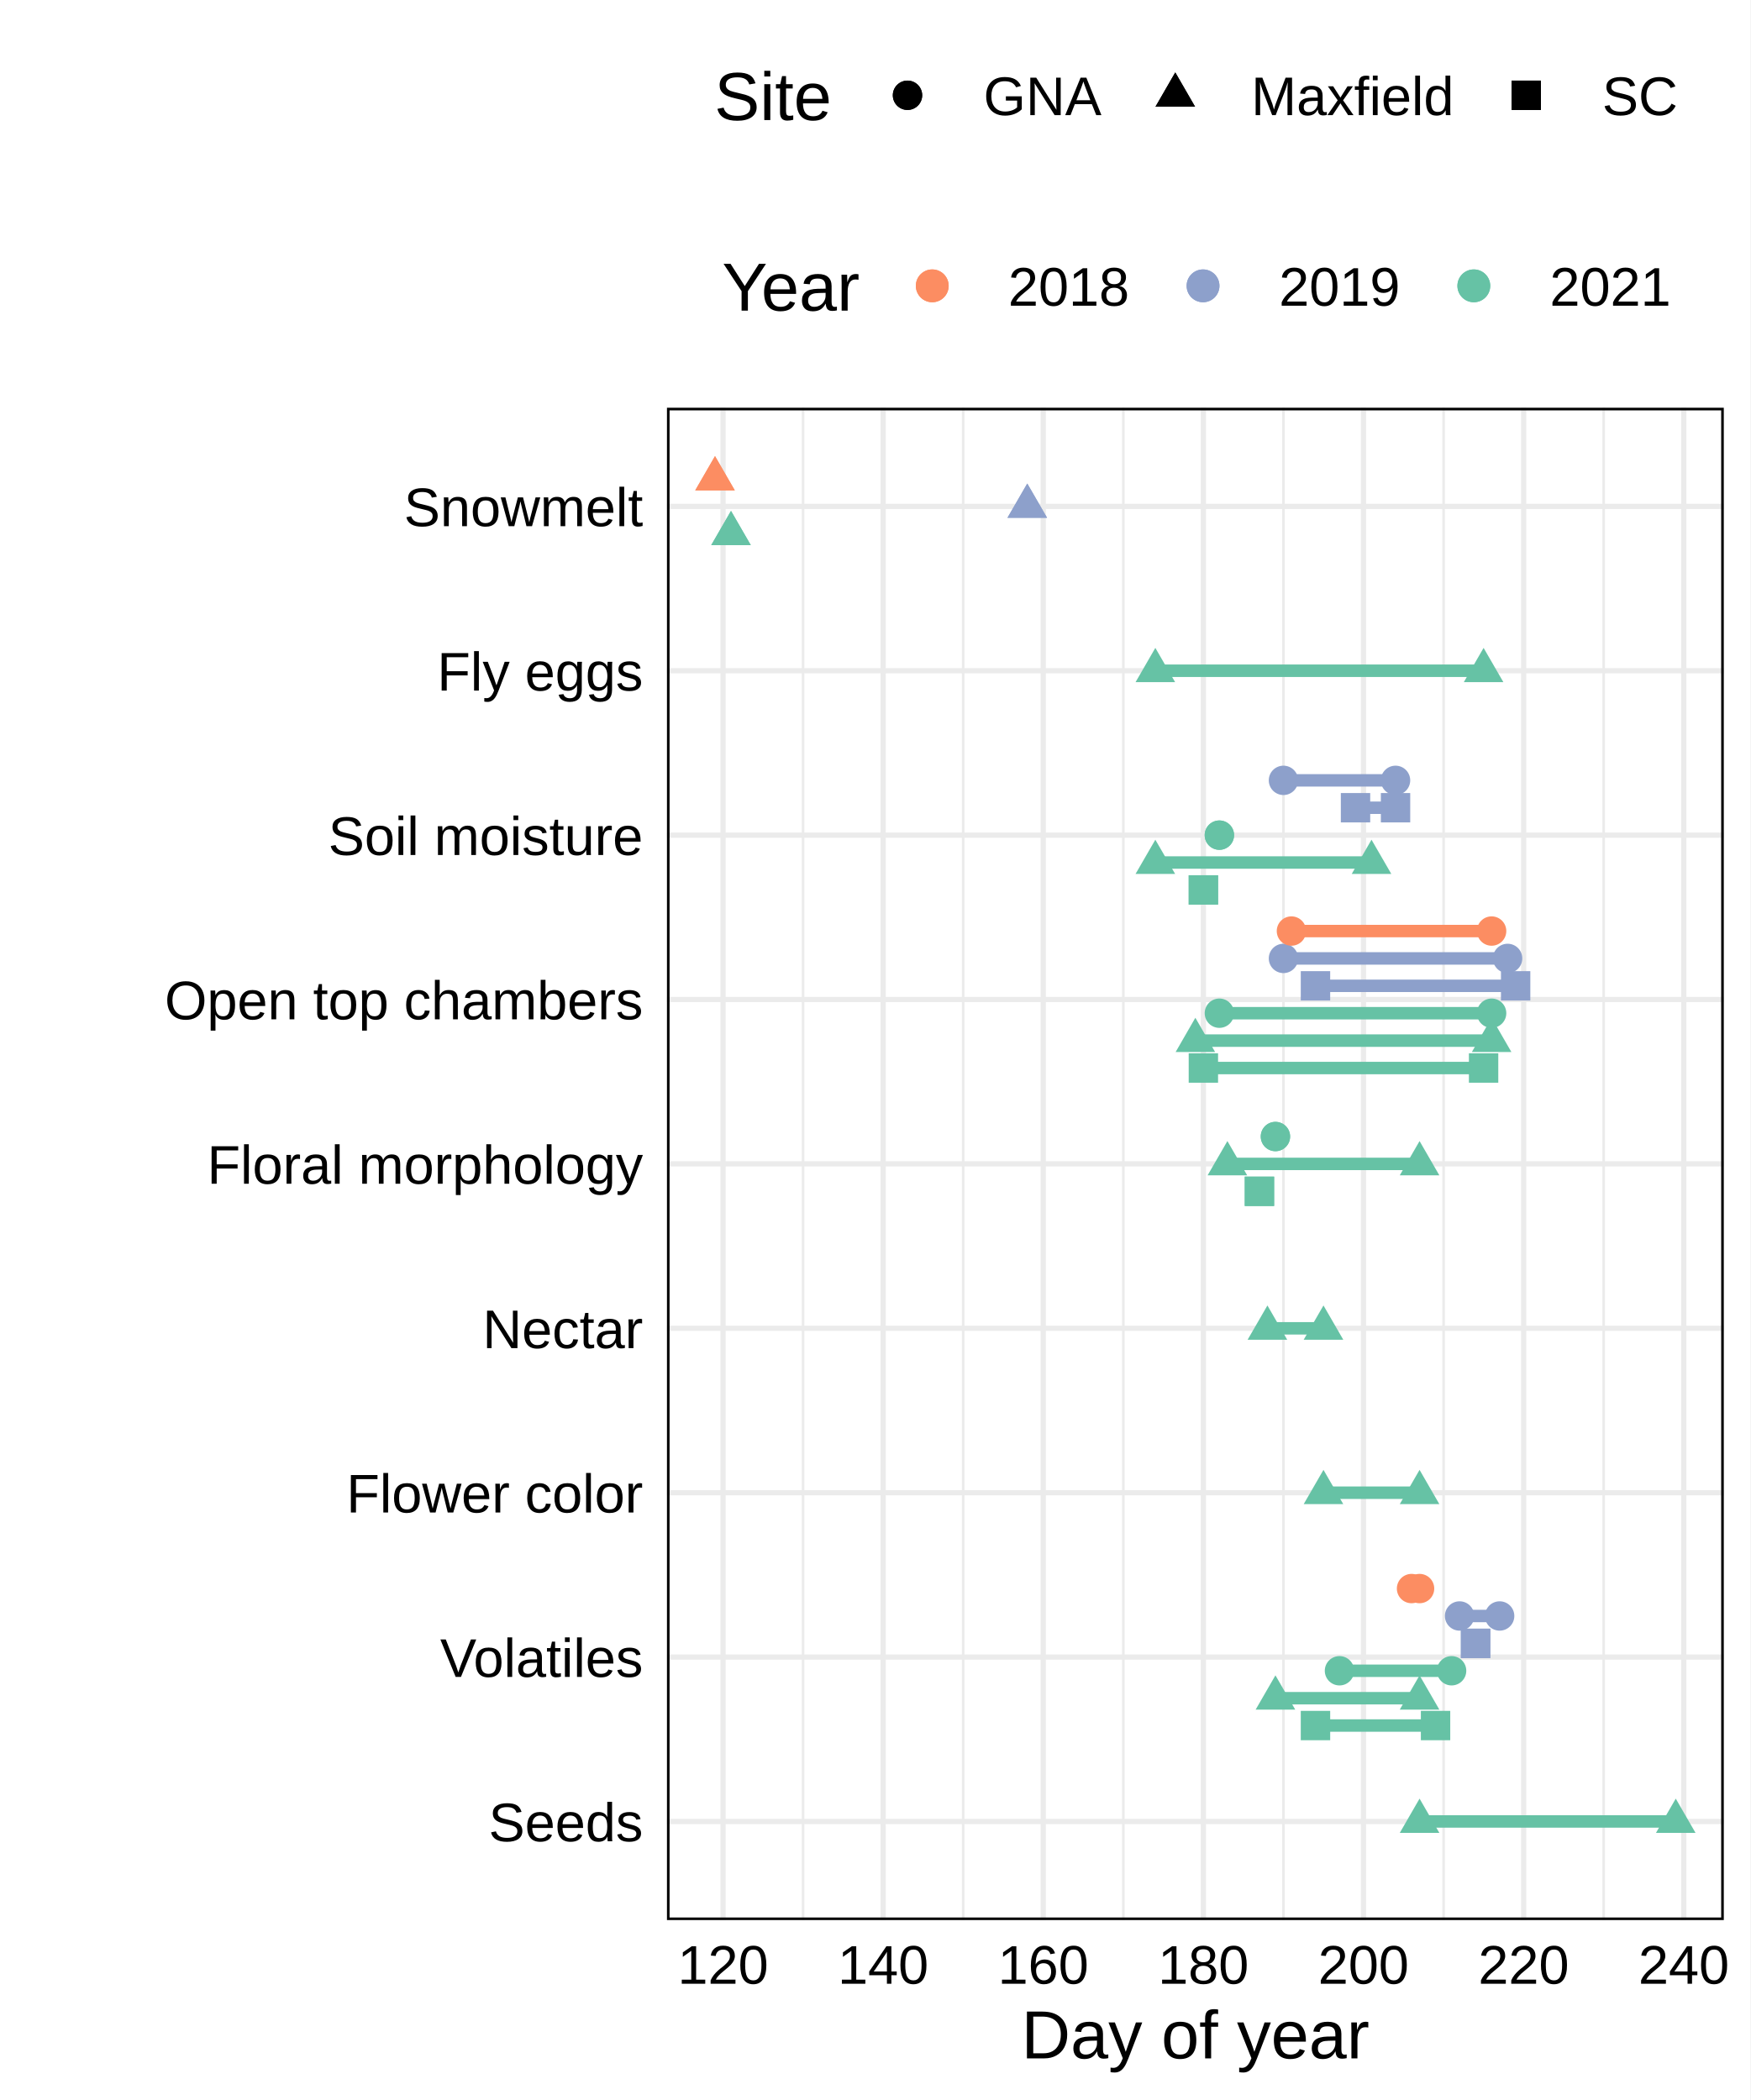
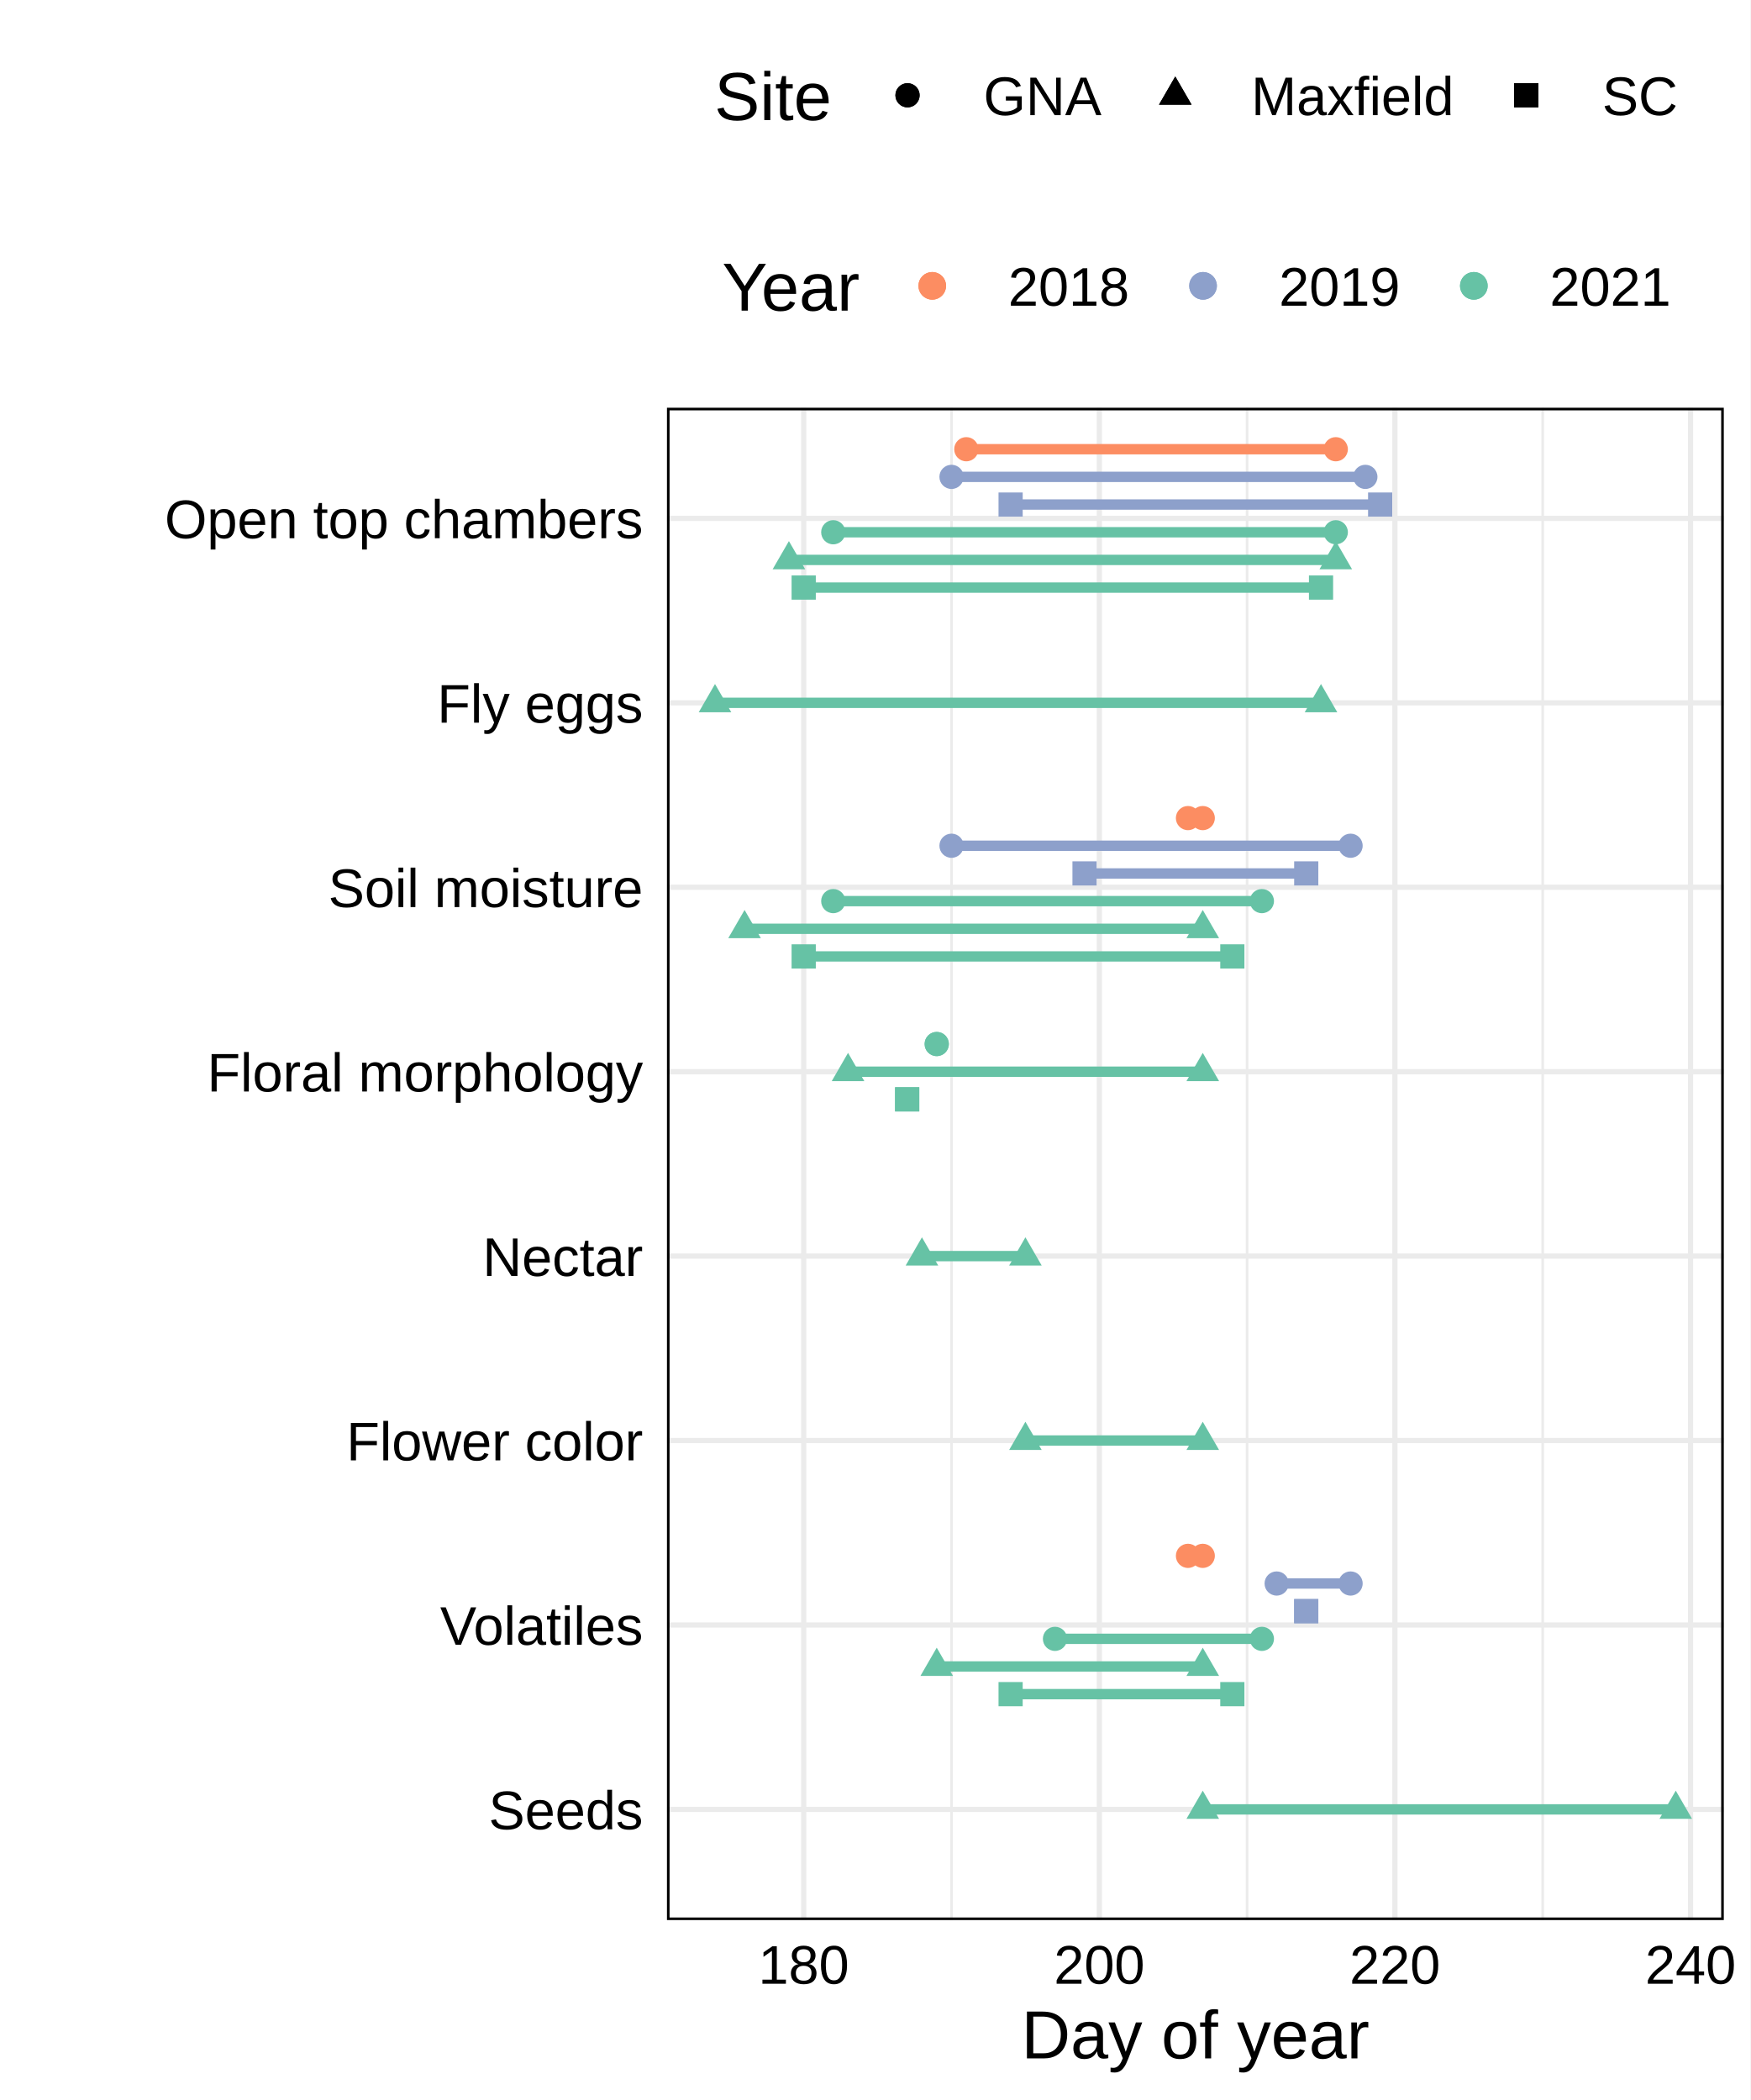
<svg xmlns="http://www.w3.org/2000/svg" class="svglite" width="360.00pt" height="432.00pt" viewBox="0 0 360.00 432.00">
  <defs>
    <style type="text/css">
    .svglite line, .svglite polyline, .svglite polygon, .svglite path, .svglite rect, .svglite circle {
      fill: none;
      stroke: #000000;
      stroke-linecap: round;
      stroke-linejoin: round;
      stroke-miterlimit: 10.00;
    }
    .svglite text {
      white-space: pre;
    }
  </style>
  </defs>
  <rect width="100%" height="100%" style="stroke: none; fill: #FFFFFF;" />
  <defs>
    <clipPath id="cpMC4wMHwzNjAuMDB8MC4wMHw0MzIuMDA=">
      <rect x="0.00" y="0.00" width="360.00" height="432.00" />
    </clipPath>
  </defs>
  <g clip-path="url(#cpMC4wMHwzNjAuMDB8MC4wMHw0MzIuMDA=)">
</g>
  <defs>
    <clipPath id="cpMTM3LjE3fDM1NC41Mnw4My44OHwzOTQuOTk=">
      <rect x="137.17" y="83.88" width="217.35" height="311.11" />
    </clipPath>
  </defs>
  <g clip-path="url(#cpMTM3LjE3fDM1NC41Mnw4My44OHwzOTQuOTk=)">
-     <polyline points="165.16,394.99 165.16,83.88 " style="stroke-width: 0.53; stroke: #EBEBEB; stroke-linecap: butt;" />
-     <polyline points="198.09,394.99 198.09,83.88 " style="stroke-width: 0.53; stroke: #EBEBEB; stroke-linecap: butt;" />
-     <polyline points="231.03,394.99 231.03,83.88 " style="stroke-width: 0.53; stroke: #EBEBEB; stroke-linecap: butt;" />
-     <polyline points="263.96,394.99 263.96,83.88 " style="stroke-width: 0.53; stroke: #EBEBEB; stroke-linecap: butt;" />
-     <polyline points="296.89,394.99 296.89,83.88 " style="stroke-width: 0.53; stroke: #EBEBEB; stroke-linecap: butt;" />
-     <polyline points="329.82,394.99 329.82,83.88 " style="stroke-width: 0.53; stroke: #EBEBEB; stroke-linecap: butt;" />
-     <polyline points="137.17,374.70 354.52,374.70 " style="stroke-width: 1.07; stroke: #EBEBEB; stroke-linecap: butt;" />
-     <polyline points="137.17,340.88 354.52,340.88 " style="stroke-width: 1.07; stroke: #EBEBEB; stroke-linecap: butt;" />
-     <polyline points="137.17,307.07 354.52,307.07 " style="stroke-width: 1.07; stroke: #EBEBEB; stroke-linecap: butt;" />
-     <polyline points="137.17,273.25 354.52,273.25 " style="stroke-width: 1.07; stroke: #EBEBEB; stroke-linecap: butt;" />
-     <polyline points="137.17,239.43 354.52,239.43 " style="stroke-width: 1.07; stroke: #EBEBEB; stroke-linecap: butt;" />
-     <polyline points="137.17,205.62 354.52,205.62 " style="stroke-width: 1.07; stroke: #EBEBEB; stroke-linecap: butt;" />
-     <polyline points="137.17,171.80 354.52,171.80 " style="stroke-width: 1.07; stroke: #EBEBEB; stroke-linecap: butt;" />
-     <polyline points="137.17,137.98 354.52,137.98 " style="stroke-width: 1.07; stroke: #EBEBEB; stroke-linecap: butt;" />
-     <polyline points="137.17,104.17 354.52,104.17 " style="stroke-width: 1.07; stroke: #EBEBEB; stroke-linecap: butt;" />
-     <polyline points="148.70,394.99 148.70,83.88 " style="stroke-width: 1.07; stroke: #EBEBEB; stroke-linecap: butt;" />
-     <polyline points="181.63,394.99 181.63,83.88 " style="stroke-width: 1.07; stroke: #EBEBEB; stroke-linecap: butt;" />
-     <polyline points="214.56,394.99 214.56,83.88 " style="stroke-width: 1.07; stroke: #EBEBEB; stroke-linecap: butt;" />
-     <polyline points="247.49,394.99 247.49,83.88 " style="stroke-width: 1.07; stroke: #EBEBEB; stroke-linecap: butt;" />
-     <polyline points="280.42,394.99 280.42,83.88 " style="stroke-width: 1.07; stroke: #EBEBEB; stroke-linecap: butt;" />
-     <polyline points="313.36,394.99 313.36,83.88 " style="stroke-width: 1.07; stroke: #EBEBEB; stroke-linecap: butt;" />
-     <polyline points="346.29,394.99 346.29,83.88 " style="stroke-width: 1.07; stroke: #EBEBEB; stroke-linecap: butt;" />
-     <line x1="291.95" y1="374.70" x2="344.64" y2="374.70" style="stroke-width: 2.56; stroke: #66C2A5; stroke-linecap: butt;" />
-     <line x1="270.54" y1="354.97" x2="295.24" y2="354.97" style="stroke-width: 2.56; stroke: #66C2A5; stroke-linecap: butt;" />
-     <line x1="262.31" y1="349.34" x2="291.95" y2="349.34" style="stroke-width: 2.56; stroke: #66C2A5; stroke-linecap: butt;" />
-     <line x1="275.48" y1="343.70" x2="298.54" y2="343.70" style="stroke-width: 2.56; stroke: #66C2A5; stroke-linecap: butt;" />
-     <line x1="303.48" y1="338.06" x2="303.48" y2="338.06" style="stroke-width: 2.56; stroke: #8DA0CB; stroke-linecap: butt;" />
-     <line x1="300.18" y1="332.43" x2="308.42" y2="332.43" style="stroke-width: 2.56; stroke: #8DA0CB; stroke-linecap: butt;" />
-     <line x1="290.30" y1="326.79" x2="291.95" y2="326.79" style="stroke-width: 2.56; stroke: #FC8D62; stroke-linecap: butt;" />
-     <line x1="272.19" y1="307.07" x2="291.95" y2="307.07" style="stroke-width: 2.56; stroke: #66C2A5; stroke-linecap: butt;" />
-     <line x1="260.66" y1="273.25" x2="272.19" y2="273.25" style="stroke-width: 2.56; stroke: #66C2A5; stroke-linecap: butt;" />
-     <line x1="259.02" y1="245.07" x2="259.02" y2="245.07" style="stroke-width: 2.56; stroke: #66C2A5; stroke-linecap: butt;" />
-     <line x1="252.43" y1="239.43" x2="291.95" y2="239.43" style="stroke-width: 2.56; stroke: #66C2A5; stroke-linecap: butt;" />
-     <line x1="262.31" y1="233.80" x2="262.31" y2="233.80" style="stroke-width: 2.56; stroke: #66C2A5; stroke-linecap: butt;" />
-     <line x1="247.49" y1="219.71" x2="305.12" y2="219.71" style="stroke-width: 2.56; stroke: #66C2A5; stroke-linecap: butt;" />
-     <line x1="245.84" y1="214.07" x2="306.77" y2="214.07" style="stroke-width: 2.56; stroke: #66C2A5; stroke-linecap: butt;" />
-     <line x1="250.78" y1="208.43" x2="306.77" y2="208.43" style="stroke-width: 2.56; stroke: #66C2A5; stroke-linecap: butt;" />
-     <line x1="270.54" y1="202.80" x2="311.71" y2="202.80" style="stroke-width: 2.56; stroke: #8DA0CB; stroke-linecap: butt;" />
-     <line x1="263.96" y1="197.16" x2="310.06" y2="197.16" style="stroke-width: 2.56; stroke: #8DA0CB; stroke-linecap: butt;" />
-     <line x1="265.60" y1="191.53" x2="306.77" y2="191.53" style="stroke-width: 2.56; stroke: #FC8D62; stroke-linecap: butt;" />
-     <line x1="247.49" y1="183.07" x2="247.49" y2="183.07" style="stroke-width: 2.56; stroke: #66C2A5; stroke-linecap: butt;" />
-     <line x1="237.61" y1="177.43" x2="282.07" y2="177.43" style="stroke-width: 2.56; stroke: #66C2A5; stroke-linecap: butt;" />
-     <line x1="250.78" y1="171.80" x2="250.78" y2="171.80" style="stroke-width: 2.56; stroke: #66C2A5; stroke-linecap: butt;" />
-     <line x1="278.78" y1="166.16" x2="287.01" y2="166.16" style="stroke-width: 2.56; stroke: #8DA0CB; stroke-linecap: butt;" />
-     <line x1="263.96" y1="160.53" x2="287.01" y2="160.53" style="stroke-width: 2.56; stroke: #8DA0CB; stroke-linecap: butt;" />
-     <line x1="237.61" y1="137.98" x2="305.12" y2="137.98" style="stroke-width: 2.56; stroke: #66C2A5; stroke-linecap: butt;" />
-     <line x1="150.34" y1="109.80" x2="150.34" y2="109.80" style="stroke-width: 2.56; stroke: #66C2A5; stroke-linecap: butt;" />
-     <line x1="211.27" y1="104.17" x2="211.27" y2="104.17" style="stroke-width: 2.56; stroke: #8DA0CB; stroke-linecap: butt;" />
-     <line x1="147.05" y1="98.53" x2="147.05" y2="98.53" style="stroke-width: 2.56; stroke: #FC8D62; stroke-linecap: butt;" />
-     <polygon points="291.95,370.00 296.02,377.05 287.88,377.05 " style="stroke-width: 0.71; stroke: none; fill: #66C2A5;" />
-     <polygon points="267.52,357.99 273.57,357.99 273.57,351.95 267.52,351.95 " style="stroke-width: 0.71; stroke: none; fill: #66C2A5;" />
-     <polygon points="262.31,344.64 266.38,351.69 258.24,351.69 " style="stroke-width: 0.71; stroke: none; fill: #66C2A5;" />
-     <circle cx="275.48" cy="343.70" r="3.02" style="stroke-width: 0.71; stroke: none; fill: #66C2A5;" />
-     <polygon points="300.45,341.09 306.50,341.09 306.50,335.04 300.45,335.04 " style="stroke-width: 0.71; stroke: none; fill: #8DA0CB;" />
-     <circle cx="300.18" cy="332.43" r="3.02" style="stroke-width: 0.71; stroke: none; fill: #8DA0CB;" />
-     <circle cx="290.30" cy="326.79" r="3.02" style="stroke-width: 0.71; stroke: none; fill: #FC8D62;" />
-     <polygon points="272.19,302.37 276.26,309.42 268.12,309.42 " style="stroke-width: 0.71; stroke: none; fill: #66C2A5;" />
-     <polygon points="260.66,268.55 264.73,275.60 256.59,275.60 " style="stroke-width: 0.71; stroke: none; fill: #66C2A5;" />
-     <polygon points="256.00,248.09 262.04,248.09 262.04,242.05 256.00,242.05 " style="stroke-width: 0.71; stroke: none; fill: #66C2A5;" />
-     <polygon points="252.43,234.73 256.50,241.78 248.36,241.78 " style="stroke-width: 0.71; stroke: none; fill: #66C2A5;" />
-     <circle cx="262.31" cy="233.80" r="3.02" style="stroke-width: 0.71; stroke: none; fill: #66C2A5;" />
-     <polygon points="244.47,222.73 250.51,222.73 250.51,216.68 244.47,216.68 " style="stroke-width: 0.71; stroke: none; fill: #66C2A5;" />
-     <polygon points="245.84,209.37 249.91,216.42 241.78,216.42 " style="stroke-width: 0.71; stroke: none; fill: #66C2A5;" />
-     <circle cx="250.78" cy="208.43" r="3.02" style="stroke-width: 0.71; stroke: none; fill: #66C2A5;" />
-     <polygon points="267.52,205.82 273.57,205.82 273.57,199.78 267.52,199.78 " style="stroke-width: 0.71; stroke: none; fill: #8DA0CB;" />
-     <circle cx="263.96" cy="197.16" r="3.02" style="stroke-width: 0.71; stroke: none; fill: #8DA0CB;" />
-     <circle cx="265.60" cy="191.53" r="3.02" style="stroke-width: 0.71; stroke: none; fill: #FC8D62;" />
-     <polygon points="244.47,186.09 250.51,186.09 250.51,180.05 244.47,180.05 " style="stroke-width: 0.71; stroke: none; fill: #66C2A5;" />
-     <polygon points="237.61,172.74 241.68,179.78 233.54,179.78 " style="stroke-width: 0.71; stroke: none; fill: #66C2A5;" />
-     <circle cx="250.78" cy="171.80" r="3.02" style="stroke-width: 0.71; stroke: none; fill: #66C2A5;" />
-     <polygon points="275.76,169.18 281.80,169.18 281.80,163.14 275.76,163.14 " style="stroke-width: 0.71; stroke: none; fill: #8DA0CB;" />
-     <circle cx="263.96" cy="160.53" r="3.02" style="stroke-width: 0.71; stroke: none; fill: #8DA0CB;" />
-     <polygon points="237.61,133.28 241.68,140.33 233.54,140.33 " style="stroke-width: 0.71; stroke: none; fill: #66C2A5;" />
-     <polygon points="150.34,105.10 154.41,112.15 146.27,112.15 " style="stroke-width: 0.71; stroke: none; fill: #66C2A5;" />
-     <polygon points="211.27,99.47 215.34,106.51 207.20,106.51 " style="stroke-width: 0.71; stroke: none; fill: #8DA0CB;" />
-     <polygon points="147.05,93.83 151.12,100.88 142.98,100.88 " style="stroke-width: 0.71; stroke: none; fill: #FC8D62;" />
-     <polygon points="344.64,370.00 348.71,377.05 340.57,377.05 " style="stroke-width: 0.71; stroke: none; fill: #66C2A5;" />
-     <polygon points="292.22,357.99 298.26,357.99 298.26,351.95 292.22,351.95 " style="stroke-width: 0.71; stroke: none; fill: #66C2A5;" />
-     <polygon points="291.95,344.64 296.02,351.69 287.88,351.69 " style="stroke-width: 0.71; stroke: none; fill: #66C2A5;" />
-     <circle cx="298.54" cy="343.70" r="3.02" style="stroke-width: 0.71; stroke: none; fill: #66C2A5;" />
-     <polygon points="300.45,341.09 306.50,341.09 306.50,335.04 300.45,335.04 " style="stroke-width: 0.71; stroke: none; fill: #8DA0CB;" />
-     <circle cx="308.42" cy="332.43" r="3.02" style="stroke-width: 0.71; stroke: none; fill: #8DA0CB;" />
-     <circle cx="291.95" cy="326.79" r="3.02" style="stroke-width: 0.71; stroke: none; fill: #FC8D62;" />
-     <polygon points="291.95,302.37 296.02,309.42 287.88,309.42 " style="stroke-width: 0.71; stroke: none; fill: #66C2A5;" />
-     <polygon points="272.19,268.55 276.26,275.60 268.12,275.60 " style="stroke-width: 0.71; stroke: none; fill: #66C2A5;" />
-     <polygon points="256.00,248.09 262.04,248.09 262.04,242.05 256.00,242.05 " style="stroke-width: 0.71; stroke: none; fill: #66C2A5;" />
-     <polygon points="291.95,234.73 296.02,241.78 287.88,241.78 " style="stroke-width: 0.71; stroke: none; fill: #66C2A5;" />
-     <circle cx="262.31" cy="233.80" r="3.02" style="stroke-width: 0.71; stroke: none; fill: #66C2A5;" />
-     <polygon points="302.10,222.73 308.14,222.73 308.14,216.68 302.10,216.68 " style="stroke-width: 0.71; stroke: none; fill: #66C2A5;" />
-     <polygon points="306.77,209.37 310.84,216.42 302.70,216.42 " style="stroke-width: 0.71; stroke: none; fill: #66C2A5;" />
-     <circle cx="306.77" cy="208.43" r="3.02" style="stroke-width: 0.71; stroke: none; fill: #66C2A5;" />
-     <polygon points="308.69,205.82 314.73,205.82 314.73,199.78 308.69,199.78 " style="stroke-width: 0.71; stroke: none; fill: #8DA0CB;" />
-     <circle cx="310.06" cy="197.16" r="3.02" style="stroke-width: 0.71; stroke: none; fill: #8DA0CB;" />
-     <circle cx="306.77" cy="191.53" r="3.02" style="stroke-width: 0.71; stroke: none; fill: #FC8D62;" />
-     <polygon points="244.47,186.09 250.51,186.09 250.51,180.05 244.47,180.05 " style="stroke-width: 0.71; stroke: none; fill: #66C2A5;" />
-     <polygon points="282.07,172.74 286.14,179.78 278.00,179.78 " style="stroke-width: 0.71; stroke: none; fill: #66C2A5;" />
-     <circle cx="250.78" cy="171.80" r="3.02" style="stroke-width: 0.71; stroke: none; fill: #66C2A5;" />
-     <polygon points="283.99,169.18 290.03,169.18 290.03,163.14 283.99,163.14 " style="stroke-width: 0.71; stroke: none; fill: #8DA0CB;" />
-     <circle cx="287.01" cy="160.53" r="3.02" style="stroke-width: 0.71; stroke: none; fill: #8DA0CB;" />
-     <polygon points="305.12,133.28 309.19,140.33 301.05,140.33 " style="stroke-width: 0.71; stroke: none; fill: #66C2A5;" />
-     <polygon points="150.34,105.10 154.41,112.15 146.27,112.15 " style="stroke-width: 0.71; stroke: none; fill: #66C2A5;" />
-     <polygon points="211.27,99.47 215.34,106.51 207.20,106.51 " style="stroke-width: 0.71; stroke: none; fill: #8DA0CB;" />
-     <polygon points="147.05,93.83 151.12,100.88 142.98,100.88 " style="stroke-width: 0.71; stroke: none; fill: #FC8D62;" />
+     <polyline points="195.69,394.99 195.69,83.88 " style="stroke-width: 0.53; stroke: #EBEBEB; stroke-linecap: butt;" />
+     <polyline points="256.48,394.99 256.48,83.88 " style="stroke-width: 0.53; stroke: #EBEBEB; stroke-linecap: butt;" />
+     <polyline points="317.28,394.99 317.28,83.88 " style="stroke-width: 0.53; stroke: #EBEBEB; stroke-linecap: butt;" />
+     <polyline points="137.17,372.22 354.52,372.22 " style="stroke-width: 1.07; stroke: #EBEBEB; stroke-linecap: butt;" />
+     <polyline points="137.17,334.28 354.52,334.28 " style="stroke-width: 1.07; stroke: #EBEBEB; stroke-linecap: butt;" />
+     <polyline points="137.17,296.34 354.52,296.34 " style="stroke-width: 1.07; stroke: #EBEBEB; stroke-linecap: butt;" />
+     <polyline points="137.17,258.40 354.52,258.40 " style="stroke-width: 1.07; stroke: #EBEBEB; stroke-linecap: butt;" />
+     <polyline points="137.17,220.46 354.52,220.46 " style="stroke-width: 1.07; stroke: #EBEBEB; stroke-linecap: butt;" />
+     <polyline points="137.17,182.52 354.52,182.52 " style="stroke-width: 1.07; stroke: #EBEBEB; stroke-linecap: butt;" />
+     <polyline points="137.17,144.58 354.52,144.58 " style="stroke-width: 1.07; stroke: #EBEBEB; stroke-linecap: butt;" />
+     <polyline points="137.17,106.64 354.52,106.64 " style="stroke-width: 1.07; stroke: #EBEBEB; stroke-linecap: butt;" />
+     <polyline points="165.29,394.99 165.29,83.88 " style="stroke-width: 1.07; stroke: #EBEBEB; stroke-linecap: butt;" />
+     <polyline points="226.09,394.99 226.09,83.88 " style="stroke-width: 1.07; stroke: #EBEBEB; stroke-linecap: butt;" />
+     <polyline points="286.88,394.99 286.88,83.88 " style="stroke-width: 1.07; stroke: #EBEBEB; stroke-linecap: butt;" />
+     <polyline points="347.68,394.99 347.68,83.88 " style="stroke-width: 1.07; stroke: #EBEBEB; stroke-linecap: butt;" />
+     <line x1="247.36" y1="372.22" x2="344.64" y2="372.22" style="stroke-width: 2.13; stroke: #66C2A5; stroke-linecap: butt;" />
+     <line x1="207.85" y1="348.51" x2="253.44" y2="348.51" style="stroke-width: 2.13; stroke: #66C2A5; stroke-linecap: butt;" />
+     <line x1="192.65" y1="342.82" x2="247.36" y2="342.82" style="stroke-width: 2.13; stroke: #66C2A5; stroke-linecap: butt;" />
+     <line x1="216.97" y1="337.13" x2="259.52" y2="337.13" style="stroke-width: 2.13; stroke: #66C2A5; stroke-linecap: butt;" />
+     <line x1="268.64" y1="331.44" x2="268.64" y2="331.44" style="stroke-width: 2.13; stroke: #8DA0CB; stroke-linecap: butt;" />
+     <line x1="262.56" y1="325.75" x2="277.76" y2="325.75" style="stroke-width: 2.13; stroke: #8DA0CB; stroke-linecap: butt;" />
+     <line x1="244.32" y1="320.06" x2="247.36" y2="320.06" style="stroke-width: 2.13; stroke: #FC8D62; stroke-linecap: butt;" />
+     <line x1="210.89" y1="296.34" x2="247.36" y2="296.34" style="stroke-width: 2.13; stroke: #66C2A5; stroke-linecap: butt;" />
+     <line x1="189.61" y1="258.40" x2="210.89" y2="258.40" style="stroke-width: 2.13; stroke: #66C2A5; stroke-linecap: butt;" />
+     <line x1="186.57" y1="226.15" x2="186.57" y2="226.15" style="stroke-width: 2.13; stroke: #66C2A5; stroke-linecap: butt;" />
+     <line x1="174.41" y1="220.46" x2="247.36" y2="220.46" style="stroke-width: 2.13; stroke: #66C2A5; stroke-linecap: butt;" />
+     <line x1="192.65" y1="214.77" x2="192.65" y2="214.77" style="stroke-width: 2.13; stroke: #66C2A5; stroke-linecap: butt;" />
+     <line x1="165.29" y1="196.75" x2="253.44" y2="196.75" style="stroke-width: 2.13; stroke: #66C2A5; stroke-linecap: butt;" />
+     <line x1="153.13" y1="191.06" x2="247.36" y2="191.06" style="stroke-width: 2.13; stroke: #66C2A5; stroke-linecap: butt;" />
+     <line x1="171.37" y1="185.37" x2="259.52" y2="185.37" style="stroke-width: 2.13; stroke: #66C2A5; stroke-linecap: butt;" />
+     <line x1="223.05" y1="179.68" x2="268.64" y2="179.68" style="stroke-width: 2.13; stroke: #8DA0CB; stroke-linecap: butt;" />
+     <line x1="195.69" y1="173.98" x2="277.76" y2="173.98" style="stroke-width: 2.13; stroke: #8DA0CB; stroke-linecap: butt;" />
+     <line x1="244.32" y1="168.29" x2="247.36" y2="168.29" style="stroke-width: 2.13; stroke: #FC8D62; stroke-linecap: butt;" />
+     <line x1="147.05" y1="144.58" x2="271.68" y2="144.58" style="stroke-width: 2.13; stroke: #66C2A5; stroke-linecap: butt;" />
+     <line x1="165.29" y1="120.87" x2="271.68" y2="120.87" style="stroke-width: 2.13; stroke: #66C2A5; stroke-linecap: butt;" />
+     <line x1="162.25" y1="115.18" x2="274.72" y2="115.18" style="stroke-width: 2.13; stroke: #66C2A5; stroke-linecap: butt;" />
+     <line x1="171.37" y1="109.49" x2="274.72" y2="109.49" style="stroke-width: 2.13; stroke: #66C2A5; stroke-linecap: butt;" />
+     <line x1="207.85" y1="103.79" x2="283.84" y2="103.79" style="stroke-width: 2.13; stroke: #8DA0CB; stroke-linecap: butt;" />
+     <line x1="195.69" y1="98.10" x2="280.80" y2="98.10" style="stroke-width: 2.13; stroke: #8DA0CB; stroke-linecap: butt;" />
+     <line x1="198.73" y1="92.41" x2="274.72" y2="92.41" style="stroke-width: 2.13; stroke: #FC8D62; stroke-linecap: butt;" />
+     <polygon points="247.36,368.36 250.72,374.16 244.01,374.16 " style="stroke-width: 0.71; stroke: none; fill: #66C2A5;" />
+     <polygon points="205.36,351.00 210.33,351.00 210.33,346.02 205.36,346.02 " style="stroke-width: 0.71; stroke: none; fill: #66C2A5;" />
+     <polygon points="192.65,338.95 196.00,344.76 189.30,344.76 " style="stroke-width: 0.71; stroke: none; fill: #66C2A5;" />
+     <circle cx="216.97" cy="337.13" r="2.49" style="stroke-width: 0.71; stroke: none; fill: #66C2A5;" />
+     <polygon points="266.16,333.93 271.13,333.93 271.13,328.95 266.16,328.95 " style="stroke-width: 0.71; stroke: none; fill: #8DA0CB;" />
+     <circle cx="262.56" cy="325.75" r="2.49" style="stroke-width: 0.71; stroke: none; fill: #8DA0CB;" />
+     <circle cx="244.32" cy="320.06" r="2.49" style="stroke-width: 0.71; stroke: none; fill: #FC8D62;" />
+     <polygon points="210.89,292.47 214.24,298.28 207.54,298.28 " style="stroke-width: 0.71; stroke: none; fill: #66C2A5;" />
+     <polygon points="189.61,254.53 192.96,260.34 186.26,260.34 " style="stroke-width: 0.71; stroke: none; fill: #66C2A5;" />
+     <polygon points="184.08,228.64 189.06,228.64 189.06,223.66 184.08,223.66 " style="stroke-width: 0.71; stroke: none; fill: #66C2A5;" />
+     <polygon points="174.41,216.59 177.76,222.40 171.06,222.40 " style="stroke-width: 0.71; stroke: none; fill: #66C2A5;" />
+     <circle cx="192.65" cy="214.77" r="2.49" style="stroke-width: 0.71; stroke: none; fill: #66C2A5;" />
+     <polygon points="162.80,199.24 167.78,199.24 167.78,194.26 162.80,194.26 " style="stroke-width: 0.71; stroke: none; fill: #66C2A5;" />
+     <polygon points="153.13,187.19 156.48,192.99 149.78,192.99 " style="stroke-width: 0.71; stroke: none; fill: #66C2A5;" />
+     <circle cx="171.37" cy="185.37" r="2.49" style="stroke-width: 0.71; stroke: none; fill: #66C2A5;" />
+     <polygon points="220.56,182.16 225.53,182.16 225.53,177.19 220.56,177.19 " style="stroke-width: 0.71; stroke: none; fill: #8DA0CB;" />
+     <circle cx="195.69" cy="173.98" r="2.49" style="stroke-width: 0.71; stroke: none; fill: #8DA0CB;" />
+     <circle cx="244.32" cy="168.29" r="2.49" style="stroke-width: 0.71; stroke: none; fill: #FC8D62;" />
+     <polygon points="147.05,140.71 150.40,146.52 143.70,146.52 " style="stroke-width: 0.71; stroke: none; fill: #66C2A5;" />
+     <polygon points="162.80,123.36 167.78,123.36 167.78,118.38 162.80,118.38 " style="stroke-width: 0.71; stroke: none; fill: #66C2A5;" />
+     <polygon points="162.25,111.31 165.60,117.11 158.90,117.11 " style="stroke-width: 0.71; stroke: none; fill: #66C2A5;" />
+     <circle cx="171.37" cy="109.49" r="2.49" style="stroke-width: 0.71; stroke: none; fill: #66C2A5;" />
+     <polygon points="205.36,106.28 210.33,106.28 210.33,101.31 205.36,101.31 " style="stroke-width: 0.71; stroke: none; fill: #8DA0CB;" />
+     <circle cx="195.69" cy="98.10" r="2.49" style="stroke-width: 0.71; stroke: none; fill: #8DA0CB;" />
+     <circle cx="198.73" cy="92.41" r="2.49" style="stroke-width: 0.71; stroke: none; fill: #FC8D62;" />
+     <polygon points="344.64,368.36 347.99,374.16 341.29,374.16 " style="stroke-width: 0.71; stroke: none; fill: #66C2A5;" />
+     <polygon points="250.96,351.00 255.93,351.00 255.93,346.02 250.96,346.02 " style="stroke-width: 0.71; stroke: none; fill: #66C2A5;" />
+     <polygon points="247.36,338.95 250.72,344.76 244.01,344.76 " style="stroke-width: 0.71; stroke: none; fill: #66C2A5;" />
+     <circle cx="259.52" cy="337.13" r="2.49" style="stroke-width: 0.71; stroke: none; fill: #66C2A5;" />
+     <polygon points="266.16,333.93 271.13,333.93 271.13,328.95 266.16,328.95 " style="stroke-width: 0.71; stroke: none; fill: #8DA0CB;" />
+     <circle cx="277.76" cy="325.75" r="2.49" style="stroke-width: 0.71; stroke: none; fill: #8DA0CB;" />
+     <circle cx="247.36" cy="320.06" r="2.49" style="stroke-width: 0.71; stroke: none; fill: #FC8D62;" />
+     <polygon points="247.36,292.47 250.72,298.28 244.01,298.28 " style="stroke-width: 0.71; stroke: none; fill: #66C2A5;" />
+     <polygon points="210.89,254.53 214.24,260.34 207.54,260.34 " style="stroke-width: 0.71; stroke: none; fill: #66C2A5;" />
+     <polygon points="184.08,228.64 189.06,228.64 189.06,223.66 184.08,223.66 " style="stroke-width: 0.71; stroke: none; fill: #66C2A5;" />
+     <polygon points="247.36,216.59 250.72,222.40 244.01,222.40 " style="stroke-width: 0.71; stroke: none; fill: #66C2A5;" />
+     <circle cx="192.65" cy="214.77" r="2.49" style="stroke-width: 0.71; stroke: none; fill: #66C2A5;" />
+     <polygon points="250.96,199.24 255.93,199.24 255.93,194.26 250.96,194.26 " style="stroke-width: 0.71; stroke: none; fill: #66C2A5;" />
+     <polygon points="247.36,187.19 250.72,192.99 244.01,192.99 " style="stroke-width: 0.71; stroke: none; fill: #66C2A5;" />
+     <circle cx="259.52" cy="185.37" r="2.49" style="stroke-width: 0.71; stroke: none; fill: #66C2A5;" />
+     <polygon points="266.16,182.16 271.13,182.16 271.13,177.19 266.16,177.19 " style="stroke-width: 0.71; stroke: none; fill: #8DA0CB;" />
+     <circle cx="277.76" cy="173.98" r="2.49" style="stroke-width: 0.71; stroke: none; fill: #8DA0CB;" />
+     <circle cx="247.36" cy="168.29" r="2.49" style="stroke-width: 0.71; stroke: none; fill: #FC8D62;" />
+     <polygon points="271.68,140.71 275.03,146.52 268.33,146.52 " style="stroke-width: 0.71; stroke: none; fill: #66C2A5;" />
+     <polygon points="269.20,123.36 274.17,123.36 274.17,118.38 269.20,118.38 " style="stroke-width: 0.71; stroke: none; fill: #66C2A5;" />
+     <polygon points="274.72,111.31 278.07,117.11 271.37,117.11 " style="stroke-width: 0.71; stroke: none; fill: #66C2A5;" />
+     <circle cx="274.72" cy="109.49" r="2.49" style="stroke-width: 0.71; stroke: none; fill: #66C2A5;" />
+     <polygon points="281.36,106.28 286.33,106.28 286.33,101.31 281.36,101.31 " style="stroke-width: 0.71; stroke: none; fill: #8DA0CB;" />
+     <circle cx="280.80" cy="98.10" r="2.49" style="stroke-width: 0.71; stroke: none; fill: #8DA0CB;" />
+     <circle cx="274.72" cy="92.41" r="2.49" style="stroke-width: 0.71; stroke: none; fill: #FC8D62;" />
    <rect x="137.17" y="83.88" width="217.35" height="311.11" style="stroke-width: 1.07;" />
  </g>
  <g clip-path="url(#cpMC4wMHwzNjAuMDB8MC4wMHw0MzIuMDA=)">
-     <text x="132.24" y="378.78" text-anchor="end" style="font-size: 11.20px; font-family: &quot;Arial&quot;;">Seeds</text>
-     <text x="132.24" y="344.96" text-anchor="end" style="font-size: 11.20px; font-family: &quot;Arial&quot;;">Volatiles</text>
-     <text x="132.24" y="311.14" text-anchor="end" style="font-size: 11.20px; font-family: &quot;Arial&quot;;">Flower color</text>
-     <text x="132.24" y="277.33" text-anchor="end" style="font-size: 11.20px; font-family: &quot;Arial&quot;;">Nectar</text>
-     <text x="132.24" y="243.51" text-anchor="end" style="font-size: 11.20px; font-family: &quot;Arial&quot;;">Floral morphology</text>
-     <text x="132.24" y="209.69" text-anchor="end" style="font-size: 11.20px; font-family: &quot;Arial&quot;;">Open top chambers</text>
-     <text x="132.24" y="175.88" text-anchor="end" style="font-size: 11.20px; font-family: &quot;Arial&quot;;">Soil moisture</text>
-     <text x="132.24" y="142.06" text-anchor="end" style="font-size: 11.20px; font-family: &quot;Arial&quot;;">Fly eggs</text>
-     <text x="132.24" y="108.24" text-anchor="end" style="font-size: 11.20px; font-family: &quot;Arial&quot;;">Snowmelt</text>
-     <text x="148.70" y="408.08" text-anchor="middle" style="font-size: 11.20px; font-family: &quot;Arial&quot;;">120</text>
-     <text x="181.63" y="408.08" text-anchor="middle" style="font-size: 11.20px; font-family: &quot;Arial&quot;;">140</text>
-     <text x="214.56" y="408.08" text-anchor="middle" style="font-size: 11.20px; font-family: &quot;Arial&quot;;">160</text>
-     <text x="247.49" y="408.08" text-anchor="middle" style="font-size: 11.20px; font-family: &quot;Arial&quot;;">180</text>
-     <text x="280.42" y="408.08" text-anchor="middle" style="font-size: 11.20px; font-family: &quot;Arial&quot;;">200</text>
-     <text x="313.36" y="408.08" text-anchor="middle" style="font-size: 11.20px; font-family: &quot;Arial&quot;;">220</text>
-     <text x="346.29" y="408.08" text-anchor="middle" style="font-size: 11.20px; font-family: &quot;Arial&quot;;">240</text>
+     <text x="132.24" y="376.30" text-anchor="end" style="font-size: 11.20px; font-family: &quot;Arial&quot;;">Seeds</text>
+     <text x="132.24" y="338.36" text-anchor="end" style="font-size: 11.20px; font-family: &quot;Arial&quot;;">Volatiles</text>
+     <text x="132.24" y="300.42" text-anchor="end" style="font-size: 11.20px; font-family: &quot;Arial&quot;;">Flower color</text>
+     <text x="132.24" y="262.48" text-anchor="end" style="font-size: 11.20px; font-family: &quot;Arial&quot;;">Nectar</text>
+     <text x="132.24" y="224.54" text-anchor="end" style="font-size: 11.20px; font-family: &quot;Arial&quot;;">Floral morphology</text>
+     <text x="132.24" y="186.60" text-anchor="end" style="font-size: 11.20px; font-family: &quot;Arial&quot;;">Soil moisture</text>
+     <text x="132.24" y="148.66" text-anchor="end" style="font-size: 11.20px; font-family: &quot;Arial&quot;;">Fly eggs</text>
+     <text x="132.24" y="110.72" text-anchor="end" style="font-size: 11.20px; font-family: &quot;Arial&quot;;">Open top chambers</text>
+     <text x="165.29" y="408.08" text-anchor="middle" style="font-size: 11.20px; font-family: &quot;Arial&quot;;">180</text>
+     <text x="226.09" y="408.08" text-anchor="middle" style="font-size: 11.20px; font-family: &quot;Arial&quot;;">200</text>
+     <text x="286.88" y="408.08" text-anchor="middle" style="font-size: 11.20px; font-family: &quot;Arial&quot;;">220</text>
+     <text x="347.68" y="408.08" text-anchor="middle" style="font-size: 11.20px; font-family: &quot;Arial&quot;;">240</text>
    <text x="245.84" y="423.44" text-anchor="middle" style="font-size: 14.00px; font-family: &quot;Arial&quot;;">Day of year</text>
    <text x="146.91" y="24.70" style="font-size: 14.00px; font-family: &quot;Arial&quot;;">Site</text>
-     <circle cx="186.64" cy="19.60" r="3.02" style="stroke-width: 0.71; stroke: none; fill: #000000;" />
-     <circle cx="186.64" cy="19.60" r="3.02" style="stroke-width: 0.71; stroke: none; fill: #000000;" />
-     <polygon points="241.71,14.90 245.78,21.95 237.64,21.95 " style="stroke-width: 0.71; stroke: none; fill: #000000;" />
-     <polygon points="241.71,14.90 245.78,21.95 237.64,21.95 " style="stroke-width: 0.71; stroke: none; fill: #000000;" />
-     <polygon points="310.87,22.62 316.91,22.62 316.91,16.58 310.87,16.58 " style="stroke-width: 0.71; stroke: none; fill: #000000;" />
-     <polygon points="310.87,22.62 316.91,22.62 316.91,16.58 310.87,16.58 " style="stroke-width: 0.71; stroke: none; fill: #000000;" />
+     <circle cx="186.64" cy="19.60" r="2.49" style="stroke-width: 0.71; stroke: none; fill: #000000;" />
+     <circle cx="186.64" cy="19.60" r="2.49" style="stroke-width: 0.71; stroke: none; fill: #000000;" />
+     <polygon points="241.71,15.73 245.06,21.53 238.36,21.53 " style="stroke-width: 0.71; stroke: none; fill: #000000;" />
+     <polygon points="241.71,15.73 245.06,21.53 238.36,21.53 " style="stroke-width: 0.71; stroke: none; fill: #000000;" />
+     <polygon points="311.40,22.09 316.38,22.09 316.38,17.11 311.40,17.11 " style="stroke-width: 0.71; stroke: none; fill: #000000;" />
+     <polygon points="311.40,22.09 316.38,22.09 316.38,17.11 311.40,17.11 " style="stroke-width: 0.71; stroke: none; fill: #000000;" />
    <text x="202.26" y="23.68" style="font-size: 11.20px; font-family: &quot;Arial&quot;;">GNA</text>
    <text x="257.32" y="23.68" style="font-size: 11.20px; font-family: &quot;Arial&quot;;">Maxfield</text>
    <text x="329.50" y="23.68" style="font-size: 11.20px; font-family: &quot;Arial&quot;;">SC</text>
    <text x="148.50" y="63.90" style="font-size: 14.00px; font-family: &quot;Arial&quot;;">Year</text>
-     <circle cx="191.73" cy="58.80" r="3.02" style="stroke-width: 0.71; stroke: #FC8D62; fill: #FC8D62;" />
-     <circle cx="191.73" cy="58.80" r="3.02" style="stroke-width: 0.71; stroke: #FC8D62; fill: #FC8D62;" />
-     <circle cx="247.42" cy="58.80" r="3.02" style="stroke-width: 0.71; stroke: #8DA0CB; fill: #8DA0CB;" />
-     <circle cx="247.42" cy="58.80" r="3.02" style="stroke-width: 0.71; stroke: #8DA0CB; fill: #8DA0CB;" />
-     <circle cx="303.11" cy="58.80" r="3.02" style="stroke-width: 0.71; stroke: #66C2A5; fill: #66C2A5;" />
-     <circle cx="303.11" cy="58.80" r="3.02" style="stroke-width: 0.71; stroke: #66C2A5; fill: #66C2A5;" />
+     <circle cx="191.73" cy="58.80" r="2.49" style="stroke-width: 0.71; stroke: #FC8D62; fill: #FC8D62;" />
+     <circle cx="191.73" cy="58.80" r="2.49" style="stroke-width: 0.71; stroke: #FC8D62; fill: #FC8D62;" />
+     <circle cx="247.42" cy="58.80" r="2.49" style="stroke-width: 0.71; stroke: #8DA0CB; fill: #8DA0CB;" />
+     <circle cx="247.42" cy="58.80" r="2.49" style="stroke-width: 0.71; stroke: #8DA0CB; fill: #8DA0CB;" />
+     <circle cx="303.11" cy="58.80" r="2.49" style="stroke-width: 0.71; stroke: #66C2A5; fill: #66C2A5;" />
+     <circle cx="303.11" cy="58.80" r="2.49" style="stroke-width: 0.71; stroke: #66C2A5; fill: #66C2A5;" />
    <text x="207.34" y="62.88" style="font-size: 11.20px; font-family: &quot;Arial&quot;;">2018</text>
    <text x="263.03" y="62.88" style="font-size: 11.20px; font-family: &quot;Arial&quot;;">2019</text>
    <text x="318.72" y="62.88" style="font-size: 11.20px; font-family: &quot;Arial&quot;;">2021</text>
  </g>
</svg>
